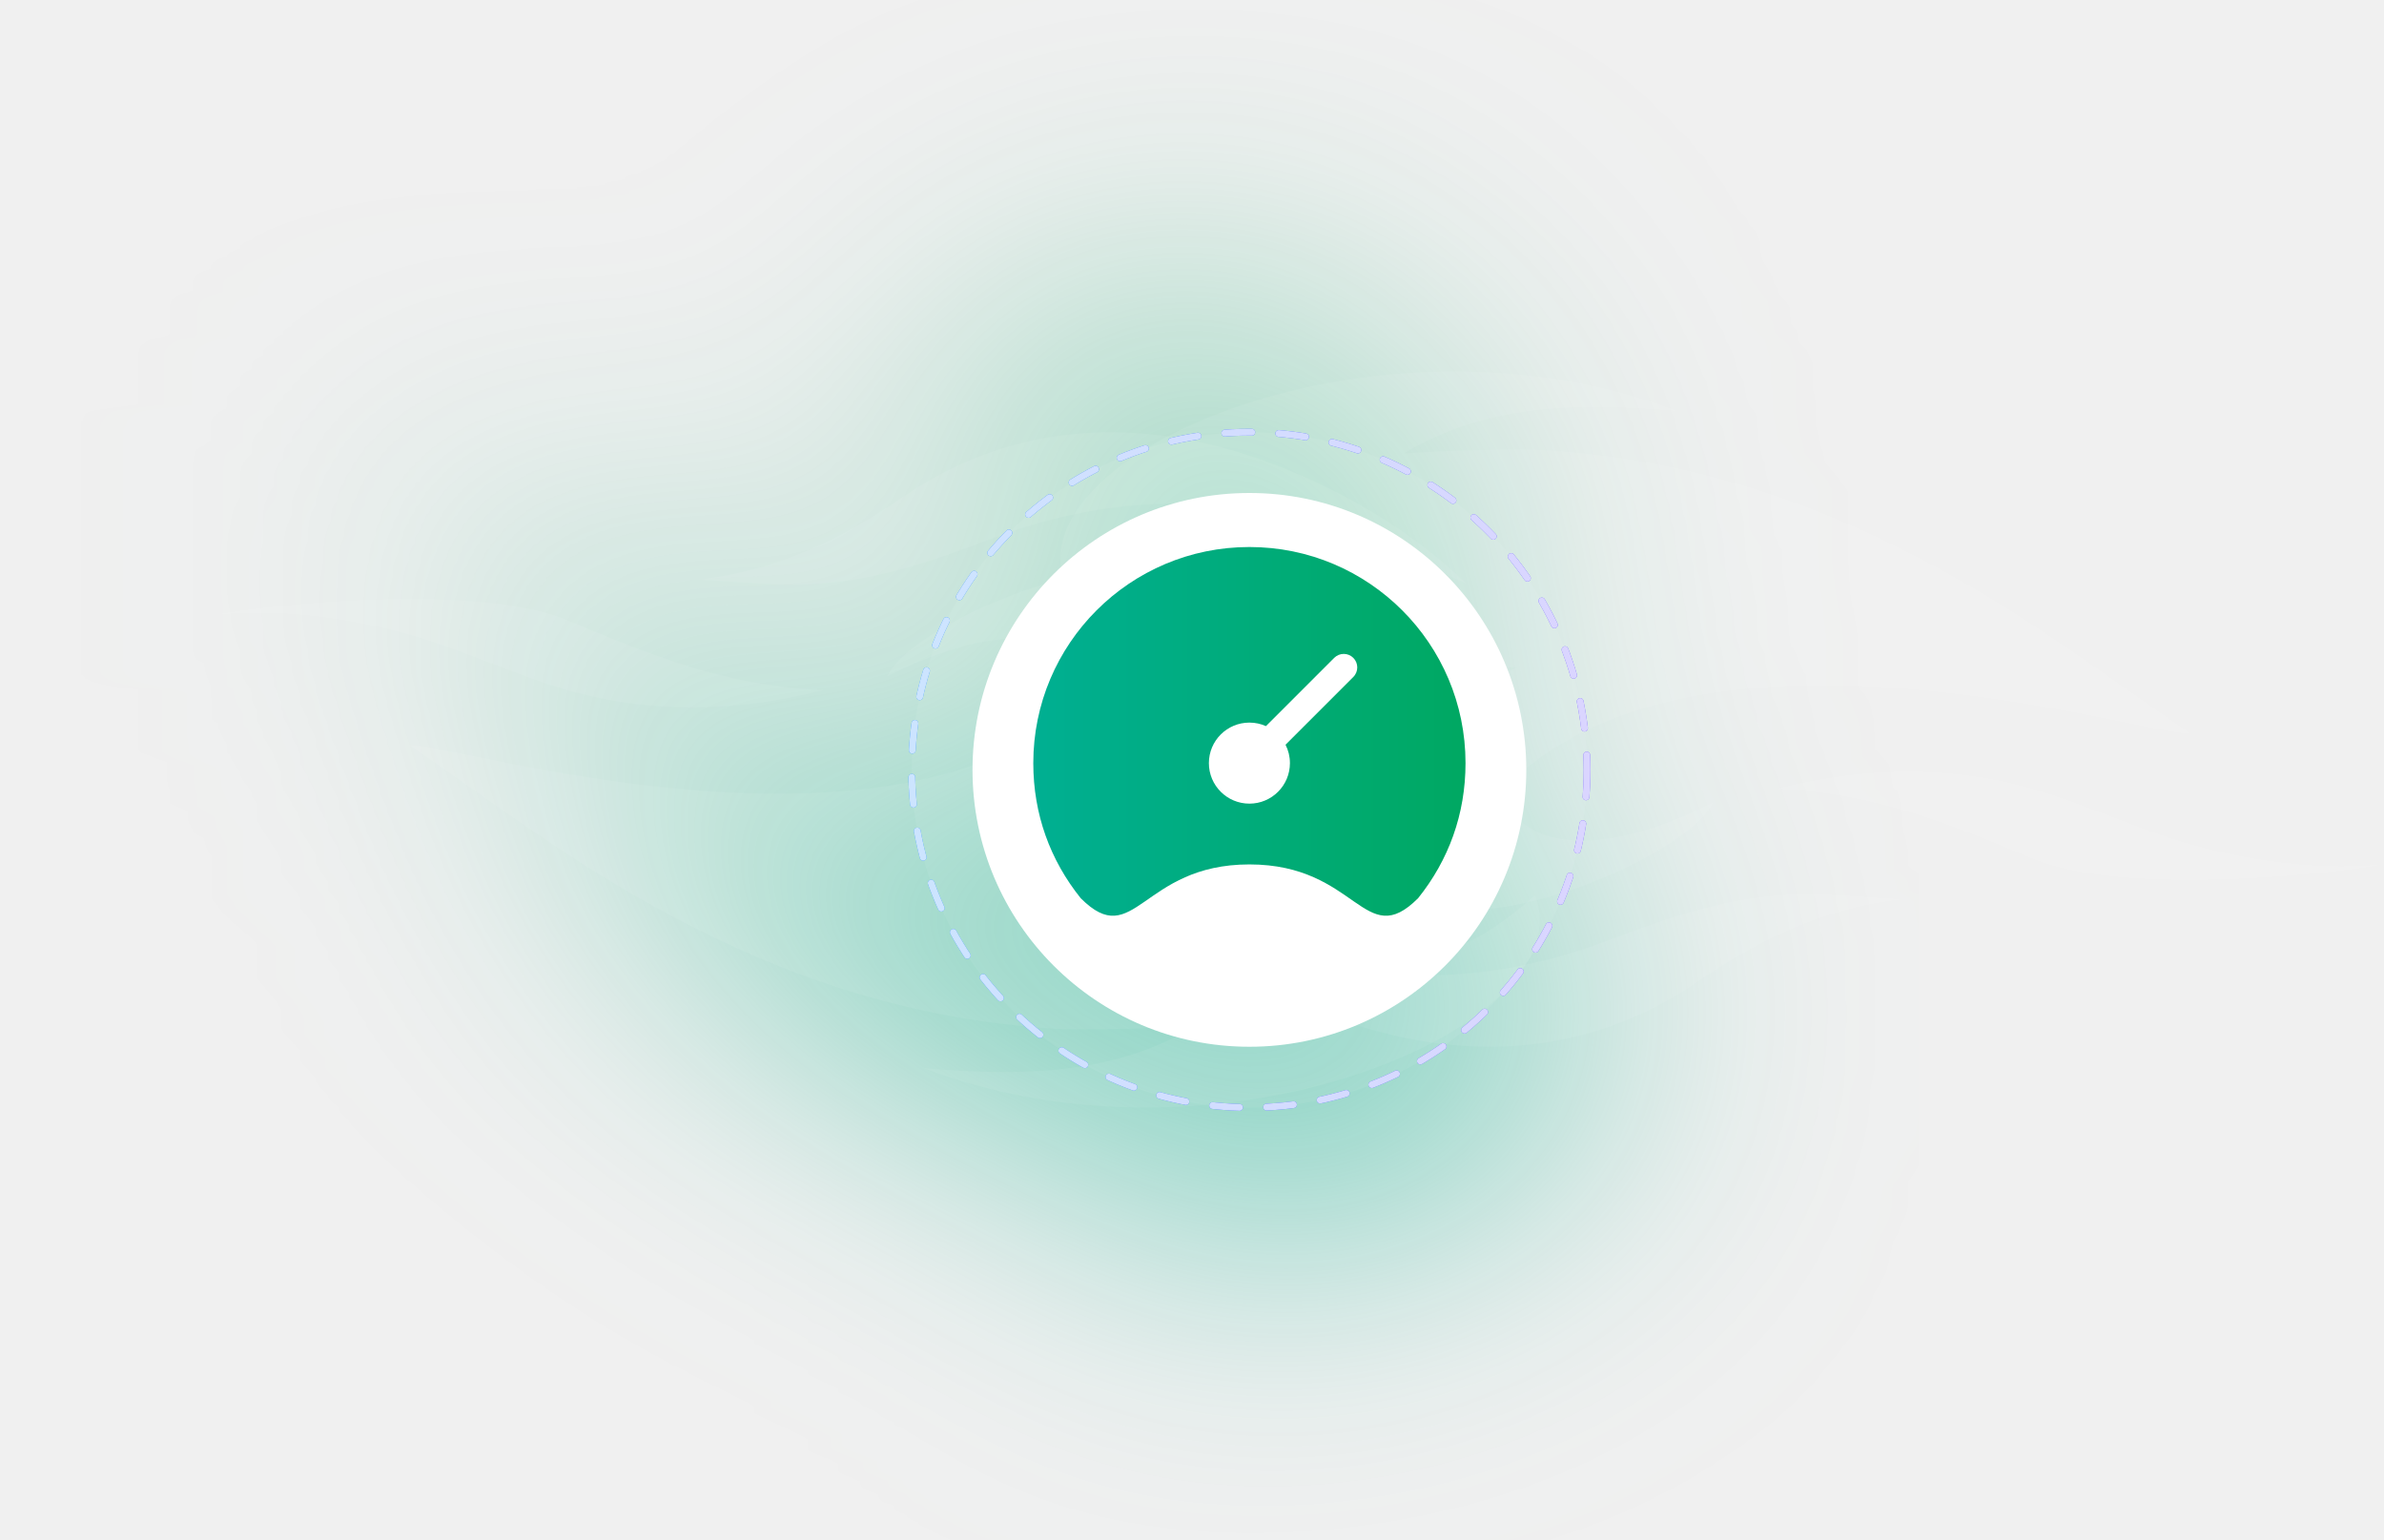
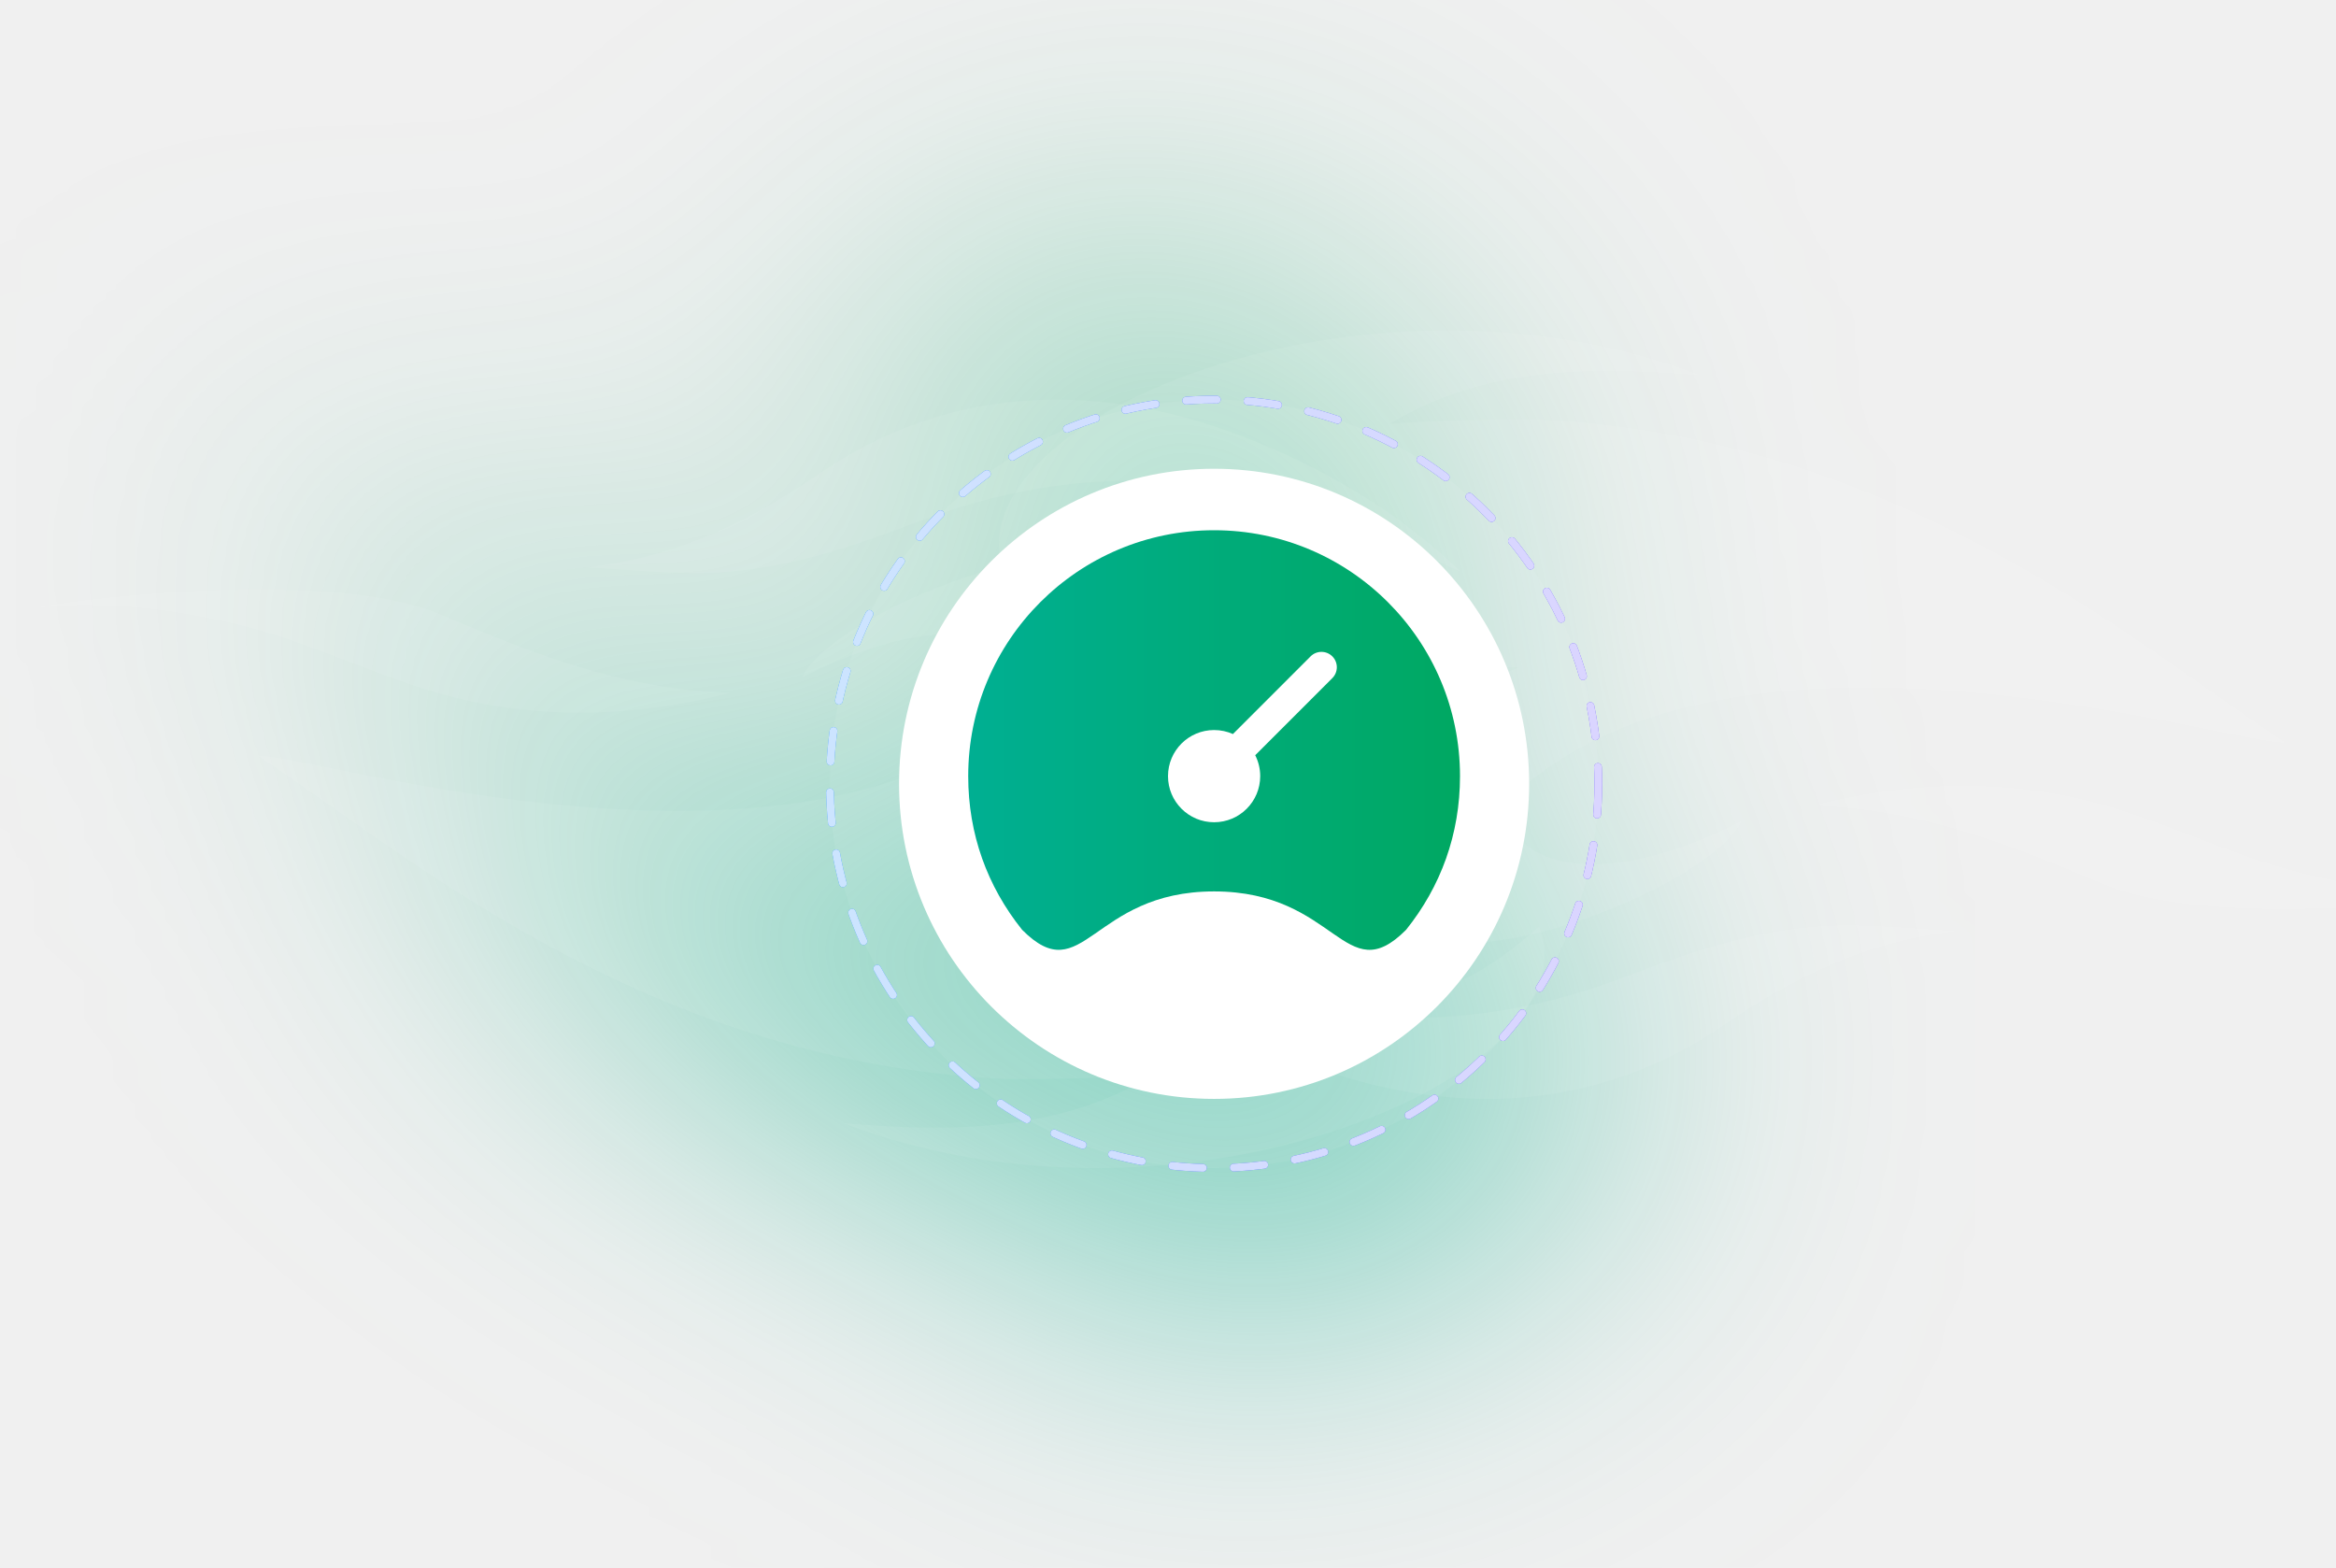
- <svg xmlns="http://www.w3.org/2000/svg" width="353" height="228" viewBox="0 0 353 228" fill="none">
-   <g opacity="0.5" filter="url(#filter0_f_1_6)">
-     <path d="M145.727 57.398C161.841 41.982 180.755 40.071 200.559 50.626C211.838 56.699 221.594 65.161 229.116 75.398C227.188 74.137 226.171 73.486 225.196 72.815C204.457 58.274 182.745 53.433 158.999 65.982C149.811 70.842 140.335 75.621 129.55 75.601C124.8 75.601 120.071 74.93 115.344 74.564C127.497 72.673 137.037 65.718 145.727 57.398Z" fill="url(#paint0_linear_1_6)" />
-     <path d="M133.987 97.446C120.092 102.408 106.405 102.449 93.11 96.206C87.739 93.683 82.74 90.714 77.389 88.072C68.017 83.433 54.907 80.138 44 81.887C45.452 81.053 80.977 74.261 96.054 83.005C107.627 89.758 119.2 96.693 133.987 97.446Z" fill="url(#paint1_linear_1_6)" />
-     <path d="M176.046 72.674C163.602 74.525 146.078 86.422 143.361 94.619C167.274 77.717 176.087 92.197 173.121 99.112C144.087 137.369 79.156 108.387 72.642 108.915C82.618 118.393 92.116 128.42 102.61 137.266C121.938 153.537 143.447 165.943 169.7 167.773C176.179 167.863 182.66 167.604 189.111 167C176.791 177.454 163.021 177.474 148.796 175.847C192.74 199.378 246.683 167.183 239.321 139.95C232.559 148.35 227.292 152.154 221.423 152.519C230.175 143.856 229.718 133.504 228.474 121.81V121.808C219.827 129.297 208.772 133.566 197.241 133.87H189.671H189.673C199.018 131.164 207.431 126.002 213.999 118.941C200.311 124.799 186.894 123.599 173.455 122.662H172.293C187.163 113.591 202.489 107.958 221.029 110.968C215.078 100.921 205.538 96.549 194.608 91.972C209.478 87.396 221.258 92.746 233.453 97.321C217.815 81.418 200.518 68.931 176.046 72.674Z" fill="url(#paint2_linear_1_6)" />
+ <svg xmlns="http://www.w3.org/2000/svg" width="304" height="204" viewBox="0 0 304 204" fill="none">
+   <g clip-path="url(#clip0_1_96)">
+     <g opacity="0.5" filter="url(#filter0_f_1_96)">
+       <path d="M118.727 45.398C134.841 29.982 153.755 28.071 173.559 38.626C184.838 44.699 194.594 53.161 202.116 63.398C200.188 62.137 199.171 61.486 198.196 60.815C177.457 46.274 155.745 41.433 131.999 53.982C122.811 58.842 113.335 63.621 102.55 63.601C97.8 63.601 93.071 62.93 88.344 62.564C100.497 60.673 110.037 53.718 118.727 45.398Z" fill="url(#paint0_linear_1_96)" />
+       <path d="M106.987 85.446C93.092 90.408 79.405 90.449 66.11 84.206C60.739 81.683 55.74 78.714 50.389 76.072C41.017 71.433 27.907 68.138 17 69.887C18.452 69.053 53.977 62.261 69.054 71.005C80.627 77.758 92.2 84.693 106.987 85.446Z" fill="url(#paint1_linear_1_96)" />
+       <path d="M149.046 60.674C136.602 62.525 119.078 74.422 116.361 82.619C140.274 65.717 149.087 80.197 146.121 87.112C117.088 125.369 52.156 96.387 45.642 96.915C55.618 106.393 65.116 116.42 75.61 125.266C94.938 141.537 116.447 153.943 142.7 155.773C149.179 155.863 155.66 155.604 162.111 155C149.791 165.454 136.021 165.474 121.796 163.847C165.74 187.378 219.683 155.183 212.321 127.95C205.559 136.35 200.292 140.154 194.423 140.519C203.175 131.856 202.718 121.504 201.474 109.81V109.808C192.827 117.297 181.772 121.566 170.241 121.87H162.671H162.673C172.018 119.164 180.431 114.002 186.999 106.941C173.311 112.799 159.894 111.599 146.455 110.662H145.293C160.163 101.591 175.489 95.958 194.029 98.968C188.078 88.921 178.538 84.549 167.608 79.972C182.478 75.396 194.258 80.746 206.453 85.321C190.815 69.418 173.518 56.931 149.046 60.674Z" fill="url(#paint2_linear_1_96)" />
+     </g>
+     <path d="M106.727 61.57C122.841 50.559 141.755 49.194 161.559 56.733C172.838 61.071 182.594 67.115 190.116 74.427C188.188 73.527 187.171 73.061 186.196 72.582C165.457 62.196 143.745 58.738 119.999 67.701C110.811 71.173 101.335 74.587 90.55 74.572C85.8 74.572 81.071 74.093 76.344 73.832C88.497 72.481 98.037 67.513 106.727 61.57Z" fill="white" fill-opacity="0.06" />
+     <path d="M94.987 90.176C81.092 93.72 67.405 93.749 54.11 89.29C48.739 87.488 43.74 85.367 38.389 83.48C29.017 80.166 15.908 77.813 5 79.062C6.452 78.467 41.977 73.615 57.054 79.861C68.627 84.684 80.2 89.638 94.987 90.176Z" fill="white" fill-opacity="0.06" />
+     <path d="M137.046 72.481C124.602 73.803 107.078 82.301 104.361 88.156C128.274 76.084 137.087 86.427 134.121 91.365C105.088 118.692 40.156 97.991 33.642 98.368C43.618 105.138 53.116 112.3 63.61 118.619C82.938 130.241 104.447 139.102 130.7 140.409C137.179 140.473 143.66 140.289 150.111 139.857C137.791 147.324 124.021 147.339 109.796 146.176C153.74 162.984 207.683 139.988 200.321 120.536C193.559 126.536 188.292 129.253 182.423 129.514C191.175 123.326 190.718 115.931 189.474 107.578V107.577C180.827 112.927 169.772 115.976 158.241 116.193H150.671H150.673C160.018 114.26 168.431 110.573 174.999 105.529C161.311 109.713 147.894 108.856 134.455 108.187H133.293C148.163 101.708 163.489 97.684 182.029 99.835C176.078 92.658 166.538 89.535 155.608 86.266C170.478 82.997 182.258 86.818 194.453 90.086C178.815 78.727 161.518 69.808 137.046 72.481Z" fill="white" fill-opacity="0.06" />
+     <path d="M224.273 133.43C208.159 144.442 189.245 145.807 169.441 138.267C158.162 133.929 148.406 127.885 140.884 120.573C142.812 121.473 143.829 121.938 144.804 122.418C165.543 132.804 187.255 136.262 211.001 127.299C220.189 123.827 229.665 120.413 240.45 120.428C245.2 120.428 249.929 120.907 254.656 121.168C242.503 122.519 232.963 127.487 224.273 133.43Z" fill="white" fill-opacity="0.06" />
+     <path d="M236.013 104.824C249.908 101.28 263.595 101.25 276.89 105.71C282.262 107.512 287.26 109.633 292.611 111.52C301.983 114.834 315.093 117.187 326 115.938C324.548 116.533 289.023 121.385 273.946 115.139C262.373 110.316 250.8 105.362 236.013 104.824Z" fill="white" fill-opacity="0.06" />
+     <path d="M193.954 122.519C206.398 121.196 223.922 112.699 226.639 106.844C202.726 118.916 193.913 108.573 196.879 103.634C225.912 76.308 290.844 97.009 297.358 96.632C287.382 89.862 277.884 82.7 267.39 76.381C248.062 64.759 226.553 55.898 200.3 54.591C193.821 54.527 187.34 54.711 180.889 55.143C193.209 47.676 206.979 47.661 221.204 48.824C177.26 32.016 123.317 55.012 130.679 74.464C137.441 68.464 142.708 65.747 148.577 65.486C139.825 71.674 140.282 79.069 141.526 87.422V87.423C150.173 82.073 161.228 79.024 172.759 78.807H180.329H180.327C170.982 80.74 162.569 84.427 156.001 89.471C169.689 85.287 183.106 86.144 196.545 86.813H197.707C182.837 93.292 167.511 97.316 148.971 95.165C154.922 102.342 164.462 105.465 175.392 108.734C160.522 112.003 148.742 108.182 136.547 104.914C152.185 116.273 169.482 125.192 193.954 122.519Z" fill="white" fill-opacity="0.06" />
+     <circle cx="158" cy="102" r="50" fill="white" fill-opacity="0.06" />
+     <circle cx="158" cy="102" r="50" stroke="url(#paint3_linear_1_96)" stroke-linecap="round" stroke-dasharray="4 4" />
+     <circle cx="158" cy="102" r="50" stroke="white" stroke-opacity="0.8" stroke-linecap="round" stroke-dasharray="4 4" />
+     <circle cx="158" cy="102" r="41" fill="white" />
+     <path d="M182.981 121C187.5 115.363 190 108.568 190 101C190 83.327 175.673 69 158 69C140.327 69 126 83.327 126 101C126 108.568 128.5 115.363 133.019 121C141 129 142 116 158 116C174 116 175 129 182.981 121Z" fill="url(#paint4_linear_1_96)" />
+     <path fill-rule="evenodd" clip-rule="evenodd" d="M173.385 85.414C172.604 84.633 171.338 84.633 170.556 85.414L160.45 95.521C159.702 95.186 158.873 95 158 95C154.686 95 152 97.686 152 101C152 104.314 154.686 107 158 107C161.314 107 164 104.314 164 101C164 100.021 163.765 99.096 163.349 98.279L173.385 88.243C174.166 87.462 174.166 86.195 173.385 85.414Z" fill="white" />
  </g>
-   <path d="M133.727 73.57C149.841 62.559 168.755 61.194 188.559 68.733C199.838 73.071 209.594 79.115 217.116 86.427C215.188 85.527 214.171 85.061 213.196 84.582C192.457 74.196 170.745 70.738 146.999 79.701C137.811 83.173 128.335 86.587 117.55 86.572C112.8 86.572 108.071 86.093 103.344 85.832C115.497 84.481 125.037 79.513 133.727 73.57Z" fill="white" fill-opacity="0.06" />
-   <path d="M121.987 102.176C108.092 105.72 94.405 105.75 81.11 101.29C75.739 99.488 70.74 97.367 65.389 95.48C56.017 92.166 42.907 89.813 32 91.062C33.452 90.467 68.977 85.615 84.054 91.861C95.627 96.684 107.2 101.638 121.987 102.176Z" fill="white" fill-opacity="0.06" />
-   <path d="M164.046 84.481C151.602 85.803 134.078 94.301 131.361 100.156C155.274 88.084 164.087 98.427 161.121 103.366C132.087 130.692 67.156 109.991 60.642 110.368C70.618 117.138 80.116 124.3 90.61 130.619C109.938 142.241 131.447 151.102 157.7 152.409C164.179 152.473 170.66 152.289 177.111 151.857C164.791 159.324 151.021 159.339 136.796 158.176C180.74 174.984 234.683 151.988 227.321 132.536C220.559 138.536 215.292 141.253 209.423 141.514C218.175 135.326 217.718 127.931 216.474 119.578V119.577C207.827 124.927 196.772 127.976 185.241 128.193H177.671H177.673C187.018 126.26 195.431 122.573 201.999 117.529C188.311 121.713 174.894 120.856 161.455 120.187H160.293C175.163 113.708 190.489 109.684 209.029 111.835C203.078 104.658 193.538 101.535 182.608 98.266C197.478 94.997 209.258 98.818 221.453 102.086C205.815 90.727 188.518 81.808 164.046 84.481Z" fill="white" fill-opacity="0.06" />
-   <path d="M251.273 145.43C235.159 156.442 216.245 157.807 196.441 150.267C185.162 145.929 175.406 139.885 167.884 132.573C169.812 133.473 170.829 133.938 171.804 134.418C192.543 144.804 214.255 148.262 238.001 139.299C247.189 135.827 256.665 132.413 267.45 132.428C272.2 132.428 276.929 132.907 281.656 133.168C269.503 134.519 259.963 139.487 251.273 145.43Z" fill="white" fill-opacity="0.06" />
-   <path d="M263.013 116.824C276.908 113.28 290.595 113.25 303.89 117.71C309.262 119.512 314.26 121.633 319.611 123.52C328.983 126.834 342.093 129.187 353 127.938C351.548 128.533 316.023 133.385 300.946 127.139C289.373 122.316 277.8 117.362 263.013 116.824Z" fill="white" fill-opacity="0.06" />
-   <path d="M220.954 134.519C233.398 133.196 250.922 124.699 253.639 118.844C229.726 130.916 220.913 120.573 223.879 115.634C252.913 88.308 317.844 109.009 324.358 108.632C314.382 101.862 304.884 94.7 294.39 88.381C275.062 76.759 253.553 67.898 227.3 66.591C220.821 66.527 214.34 66.711 207.889 67.143C220.209 59.676 233.979 59.661 248.204 60.824C204.26 44.016 150.317 67.012 157.679 86.464C164.441 80.464 169.708 77.747 175.577 77.486C166.825 83.674 167.282 91.069 168.526 99.422V99.423C177.173 94.073 188.228 91.024 199.759 90.807H207.329H207.327C197.982 92.74 189.569 96.427 183.001 101.471C196.689 97.287 210.106 98.144 223.545 98.813H224.707C209.837 105.292 194.511 109.316 175.971 107.165C181.922 114.342 191.462 117.465 202.392 120.734C187.522 124.003 175.742 120.182 163.547 116.914C179.185 128.273 196.482 137.192 220.954 134.519Z" fill="white" fill-opacity="0.06" />
-   <circle cx="185" cy="114" r="50" fill="white" fill-opacity="0.06" />
-   <circle cx="185" cy="114" r="50" stroke="url(#paint3_linear_1_6)" stroke-linecap="round" stroke-dasharray="4 4" />
-   <circle cx="185" cy="114" r="50" stroke="white" stroke-opacity="0.8" stroke-linecap="round" stroke-dasharray="4 4" />
-   <circle cx="185" cy="114" r="41" fill="white" />
-   <path d="M209.981 133C214.5 127.363 217 120.568 217 113C217 95.327 202.673 81 185 81C167.327 81 153 95.327 153 113C153 120.568 155.5 127.363 160.019 133C168 141 169 128 185 128C201 128 202 141 209.981 133Z" fill="url(#paint4_linear_1_6)" />
-   <path fill-rule="evenodd" clip-rule="evenodd" d="M200.385 97.414C199.604 96.633 198.338 96.633 197.556 97.414L187.45 107.521C186.702 107.186 185.873 107 185 107C181.686 107 179 109.686 179 113C179 116.314 181.686 119 185 119C188.314 119 191 116.314 191 113C191 112.021 190.765 111.096 190.349 110.279L200.385 100.243C201.166 99.462 201.166 98.195 200.385 97.414Z" fill="white" />
  <defs>
-     <filter id="filter0_f_1_6" x="0" y="0" width="284" height="228" filterUnits="userSpaceOnUse" color-interpolation-filters="sRGB">
+     <filter id="filter0_f_1_96" x="-27" y="-12" width="284" height="228" filterUnits="userSpaceOnUse" color-interpolation-filters="sRGB">
      <feFlood flood-opacity="0" result="BackgroundImageFix" />
      <feBlend mode="normal" in="SourceGraphic" in2="BackgroundImageFix" result="shape" />
-       <feGaussianBlur stdDeviation="22" result="effect1_foregroundBlur_1_6" />
+       <feGaussianBlur stdDeviation="22" result="effect1_foregroundBlur_1_96" />
    </filter>
-     <linearGradient id="paint0_linear_1_6" x1="144.649" y1="44" x2="144.649" y2="184" gradientUnits="userSpaceOnUse">
+     <linearGradient id="paint0_linear_1_96" x1="117.649" y1="32" x2="117.649" y2="172" gradientUnits="userSpaceOnUse">
      <stop stop-color="#00A862" />
      <stop offset="1" stop-color="#00AF92" />
    </linearGradient>
-     <linearGradient id="paint1_linear_1_6" x1="144.649" y1="44" x2="144.649" y2="184" gradientUnits="userSpaceOnUse">
+     <linearGradient id="paint1_linear_1_96" x1="117.649" y1="32" x2="117.649" y2="172" gradientUnits="userSpaceOnUse">
      <stop stop-color="#00A862" />
      <stop offset="1" stop-color="#00AF92" />
    </linearGradient>
-     <linearGradient id="paint2_linear_1_6" x1="144.649" y1="44" x2="144.649" y2="184" gradientUnits="userSpaceOnUse">
+     <linearGradient id="paint2_linear_1_96" x1="117.649" y1="32" x2="117.649" y2="172" gradientUnits="userSpaceOnUse">
      <stop stop-color="#00A862" />
      <stop offset="1" stop-color="#00AF92" />
    </linearGradient>
-     <linearGradient id="paint3_linear_1_6" x1="235" y1="114" x2="135" y2="114" gradientUnits="userSpaceOnUse">
+     <linearGradient id="paint3_linear_1_96" x1="208" y1="102" x2="108" y2="102" gradientUnits="userSpaceOnUse">
      <stop stop-color="#482BFF" />
      <stop offset="1" stop-color="#007AFF" />
    </linearGradient>
-     <linearGradient id="paint4_linear_1_6" x1="217" y1="109.039" x2="153" y2="109.039" gradientUnits="userSpaceOnUse">
+     <linearGradient id="paint4_linear_1_96" x1="190" y1="97.039" x2="126" y2="97.039" gradientUnits="userSpaceOnUse">
      <stop stop-color="#00A862" />
      <stop offset="1" stop-color="#00AF92" />
    </linearGradient>
+     <clipPath id="clip0_1_96">
+       <rect width="304" height="204" fill="white" />
+     </clipPath>
  </defs>
</svg>
